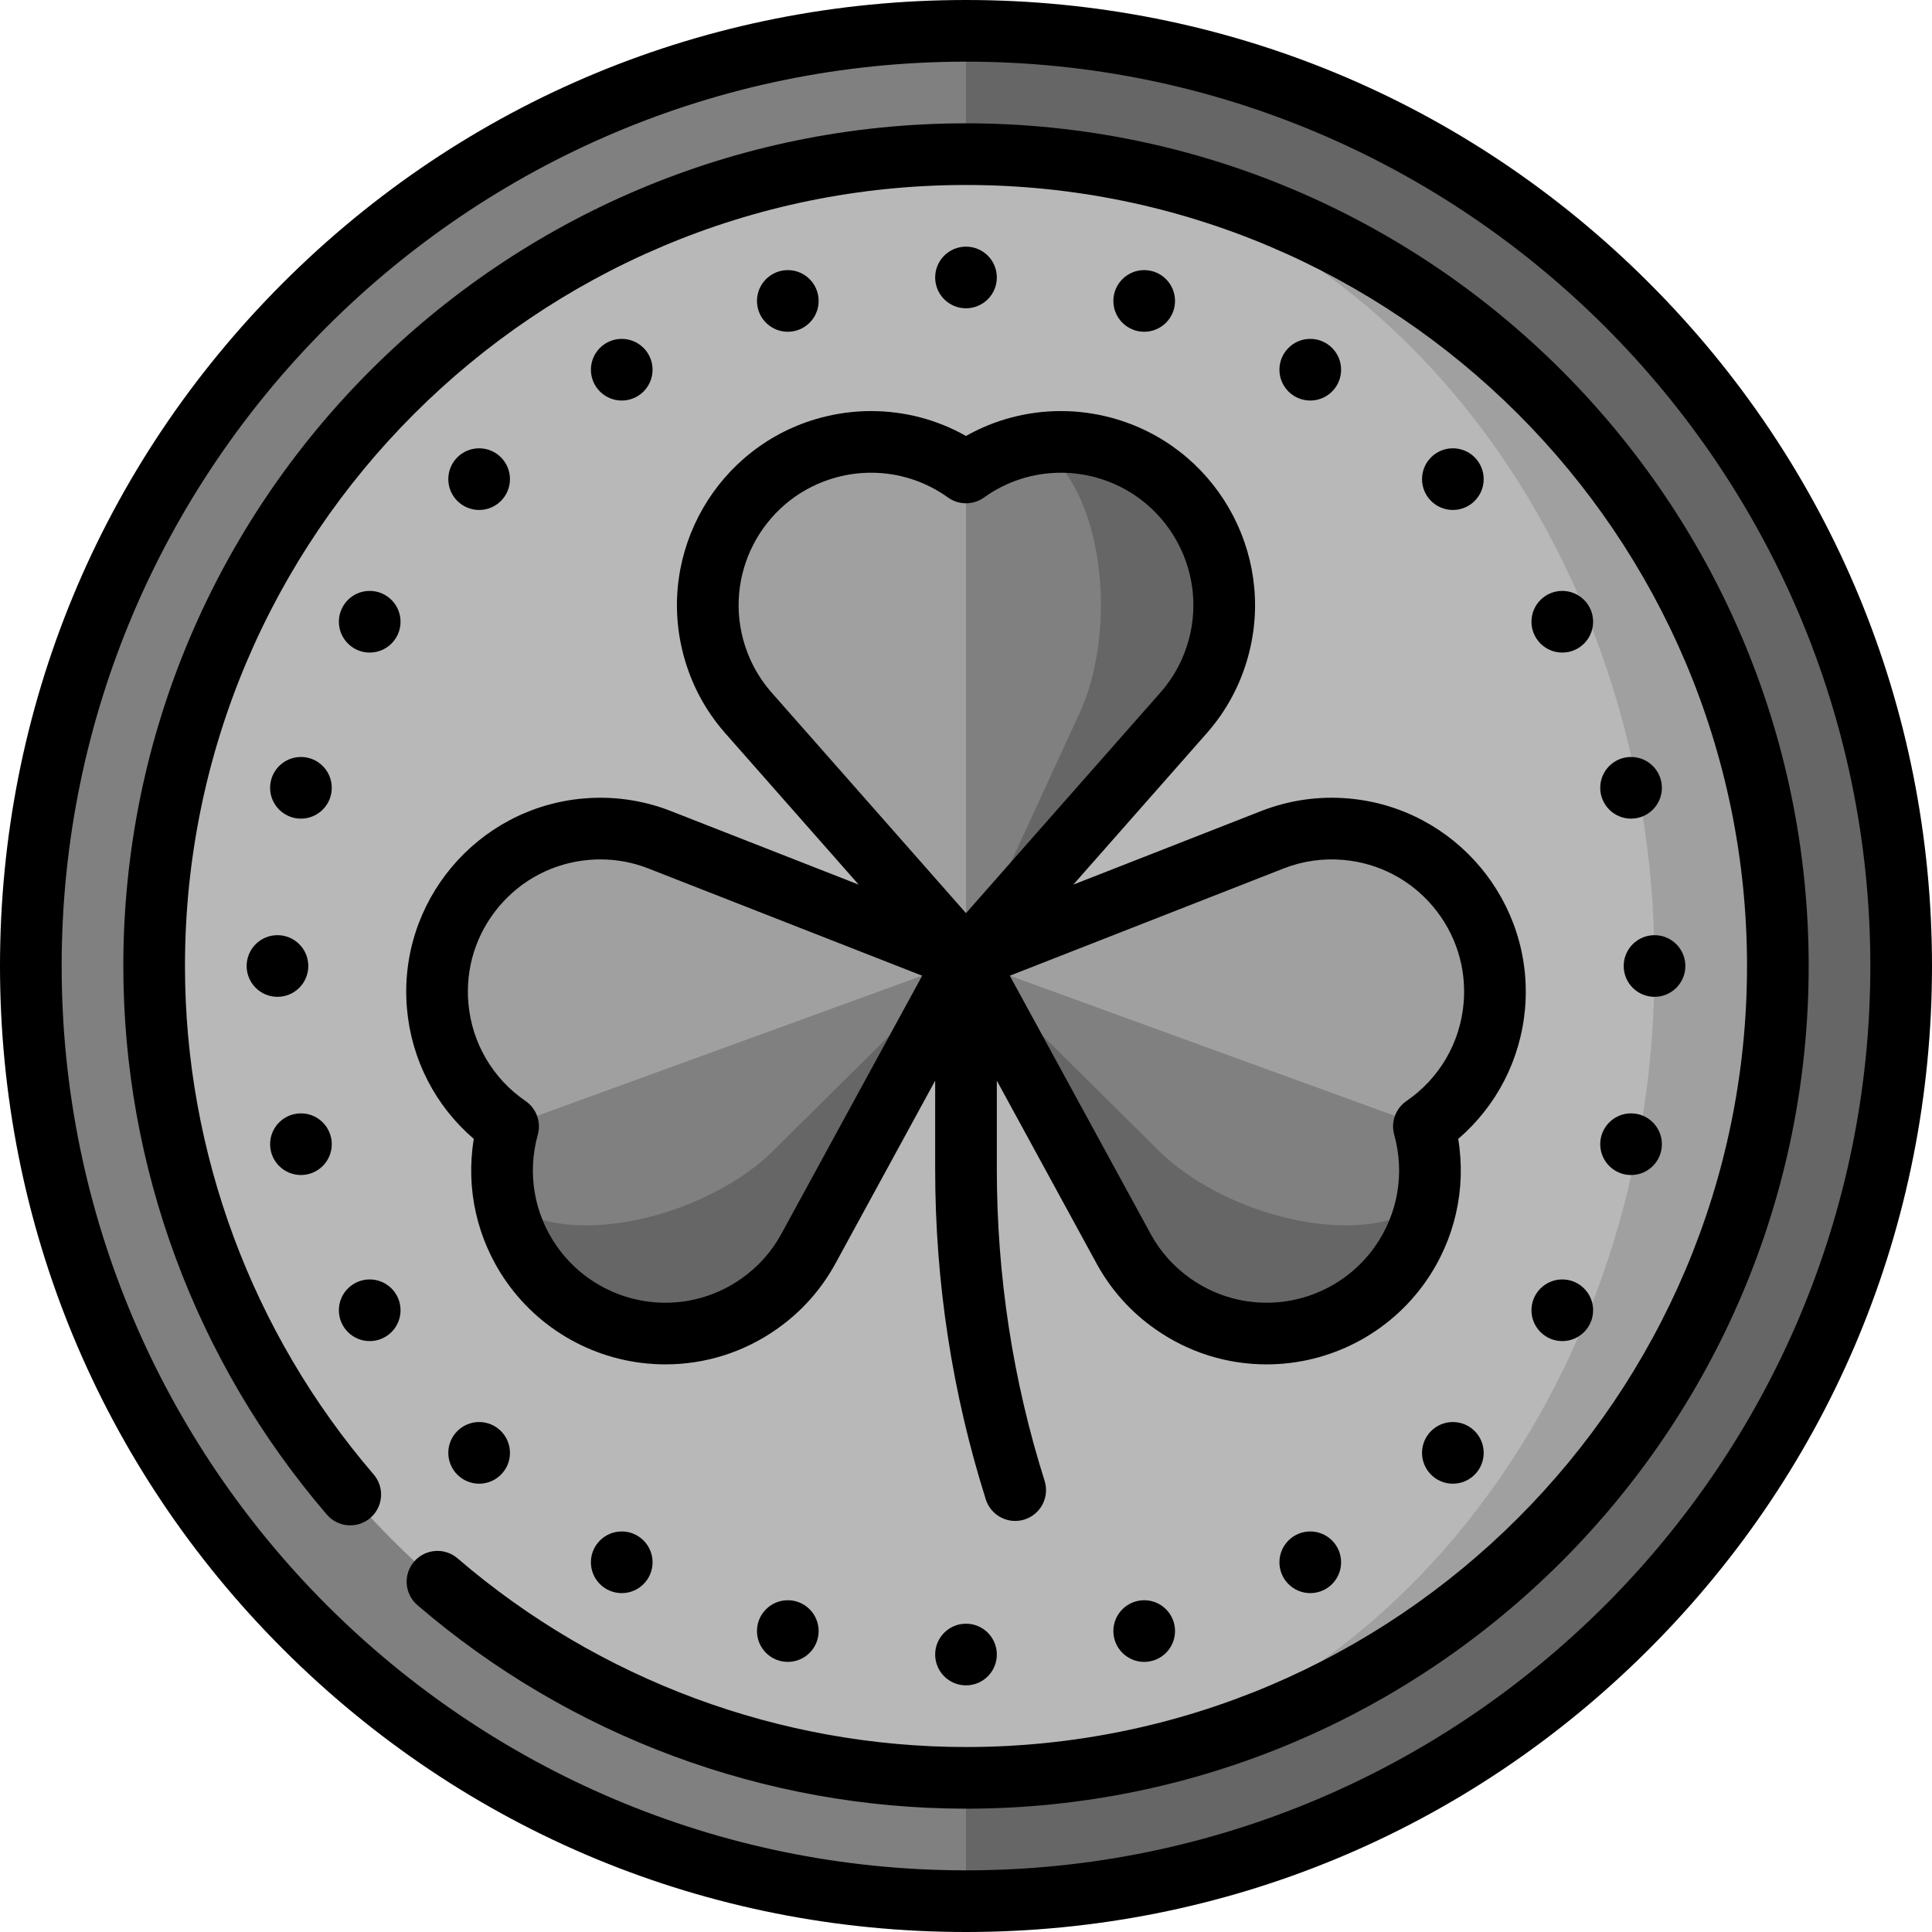
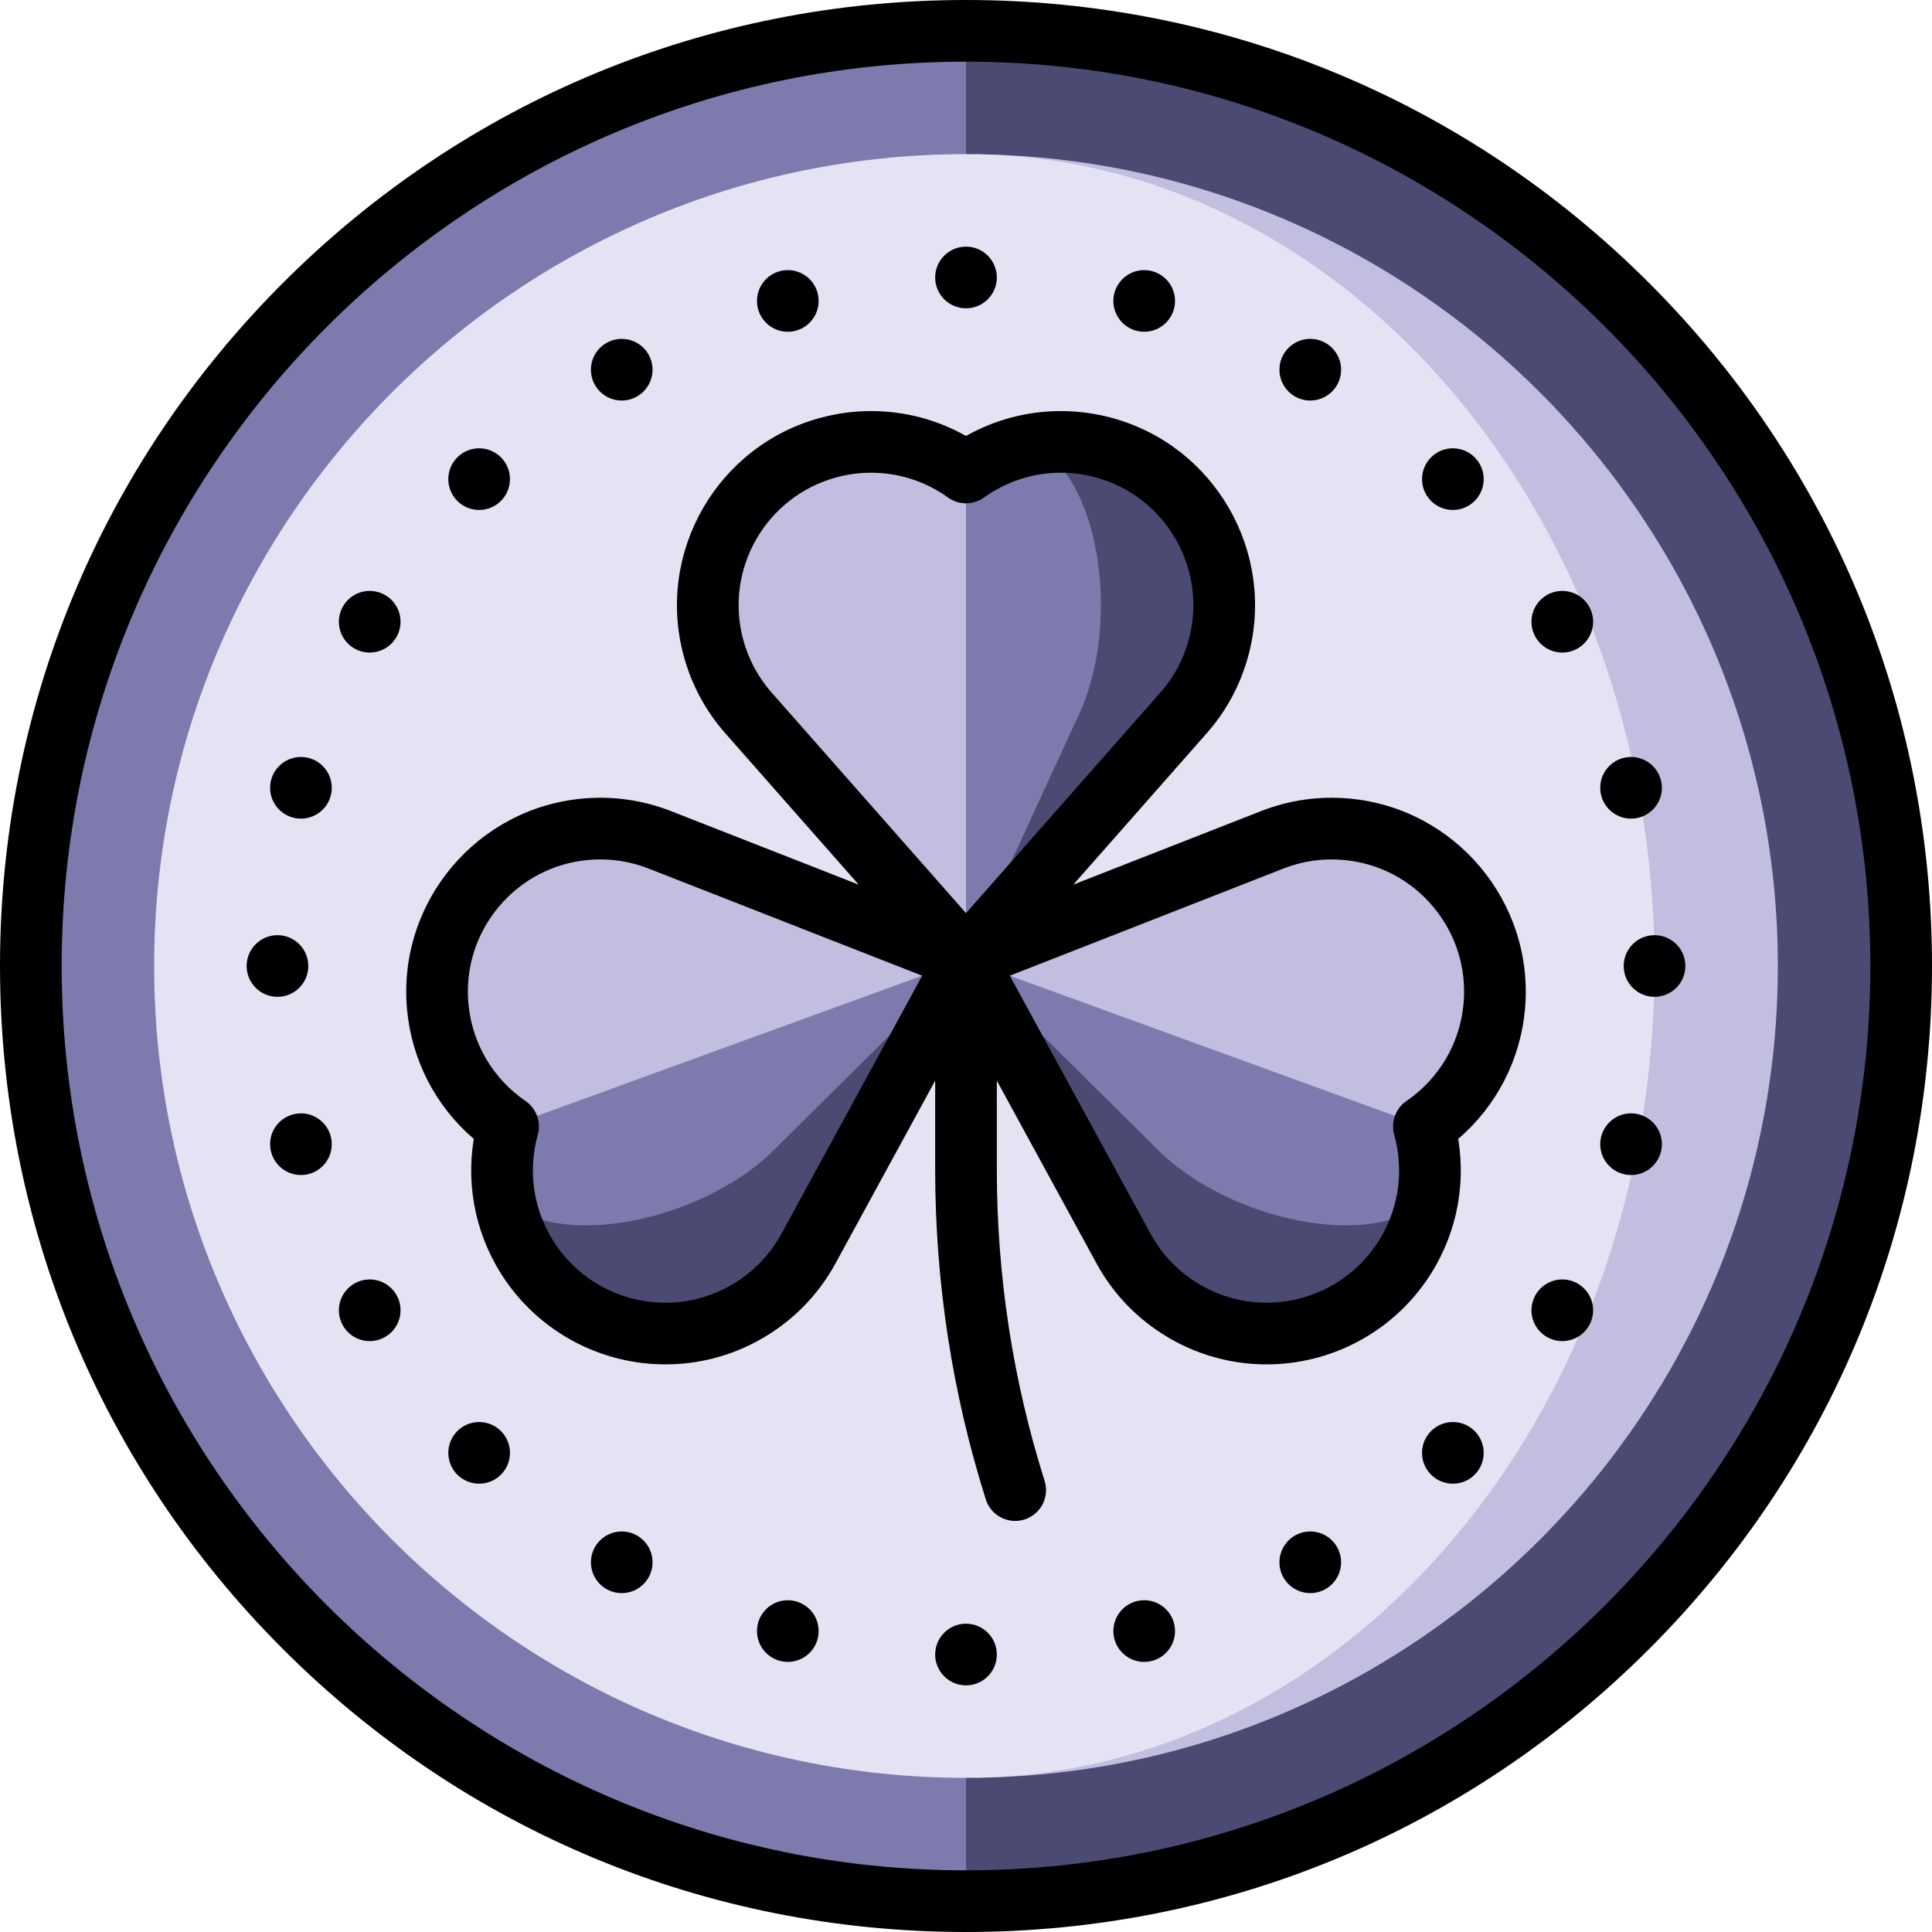
<svg xmlns="http://www.w3.org/2000/svg" height="800px" width="800px" version="1.1" id="Layer_1" viewBox="0 0 512 512" xml:space="preserve">
-   <path style="fill:#666666;" d="M256,8.17L179.745,256L256,503.83c136.873,0,247.83-110.957,247.83-247.83S392.873,8.17,256,8.17z" />
-   <path style="fill:#808080;" d="M8.17,256c0,136.873,110.957,247.83,247.83,247.83V8.17C119.127,8.17,8.17,119.127,8.17,256z" />
-   <path style="fill:#A0A0A0;" d="M258.353,40.873v430.254c117.553-1.253,212.796-97.28,212.796-215.127S375.906,42.126,258.353,40.873  z" />
-   <path style="fill:#B8B8B8;" d="M258.353,40.873C357.888,42.365,438.468,138.294,438.468,256s-80.58,213.635-180.115,215.127  c-0.784,0.011-1.569,0.022-2.353,0.022c-118.631,0-215.149-96.517-215.149-215.149S137.368,40.851,256,40.851  C256.784,40.851,257.569,40.862,258.353,40.873z" />
-   <path style="fill:#666666;" d="M371.128,334.958c3.833-5.468,6.218-11.509,7.228-17.691L256,254.346l41.823,76.676  c3.093,5.612,7.466,10.635,13.077,14.555C330.464,359.283,357.423,354.523,371.128,334.958z" />
-   <path style="fill:#808080;" d="M377.345,298.512c1.698,6.067,2.064,12.483,1.011,18.754c-0.381,0.475-0.815,0.932-1.289,1.375  c-9.935,9.205-34.658,7.824-55.233-3.108c-5.897-3.132-10.8-6.702-14.582-10.42L256,254.346l90.491-1.842L377.345,298.512z" />
-   <path style="fill:#A0A0A0;" d="M377.345,298.512L256,254.346l81.324-31.854c5.976-2.311,12.556-3.348,19.373-2.744  c23.797,2.077,41.389,23.052,39.312,46.849C394.837,280.013,387.659,291.451,377.345,298.512z" />
-   <path style="fill:#666666;" d="M140.872,334.958c-3.833-5.468-6.218-11.509-7.228-17.691L256,254.346l-41.823,76.676  c-3.093,5.612-7.466,10.635-13.077,14.555C181.536,359.283,154.577,354.523,140.872,334.958z" />
-   <path style="fill:#808080;" d="M134.655,298.512c-1.698,6.067-2.064,12.483-1.011,18.754c0.381,0.475,0.815,0.932,1.289,1.375  c9.935,9.205,34.658,7.824,55.233-3.108c5.897-3.132,10.8-6.702,14.582-10.42L256,254.346l-90.491-1.842L134.655,298.512z" />
-   <path style="fill:#A0A0A0;" d="M134.655,298.512L256,254.346l-81.324-31.854c-5.976-2.311-12.556-3.348-19.373-2.744  c-23.797,2.077-41.389,23.052-39.312,46.849C117.163,280.013,124.341,291.451,134.655,298.512z" />
-   <path style="fill:#666666;" d="M292.374,118.59c-6.449-1.732-12.942-1.906-19.096-0.741L256,254.346l57.747-65.525  c4.216-4.826,7.44-10.654,9.205-17.266C329.14,148.482,315.446,124.778,292.374,118.59z" />
-   <path style="fill:#808080;" d="M256,125.213c5.12-3.671,11.024-6.209,17.277-7.364c0.577,0.196,1.155,0.447,1.732,0.741  c12.048,6.188,19.205,29.892,15.97,52.965c-0.926,6.612-2.604,12.441-4.804,17.266L256,254.346l-32.681-84.404L256,125.213z" />
-   <path style="fill:#A0A0A0;" d="M256,125.213v129.133l-57.747-65.525c-4.216-4.826-7.44-10.654-9.205-17.266  c-6.188-23.073,7.506-46.777,30.578-52.965C232.633,115.104,245.836,117.936,256,125.213z" />
+   <path style="fill:#4B4A72  ;" d="M256,8.17L179.745,256L256,503.83c136.873,0,247.83-110.957,247.83-247.83S392.873,8.17,256,8.17z" />
+   <path style="fill:#7D7BAE  ;" d="M8.17,256c0,136.873,110.957,247.83,247.83,247.83V8.17C119.127,8.17,8.17,119.127,8.17,256z" />
+   <path style="fill:#C1BEE0  ;" d="M258.353,40.873v430.254c117.553-1.253,212.796-97.28,212.796-215.127S375.906,42.126,258.353,40.873  z" />
+   <path style="fill:#E5E3F3  ;" d="M258.353,40.873C357.888,42.365,438.468,138.294,438.468,256s-80.58,213.635-180.115,215.127  c-0.784,0.011-1.569,0.022-2.353,0.022c-118.631,0-215.149-96.517-215.149-215.149S137.368,40.851,256,40.851  C256.784,40.851,257.569,40.862,258.353,40.873z" />
+   <path style="fill:#4B4A72  ;" d="M371.128,334.958c3.833-5.468,6.218-11.509,7.228-17.691L256,254.346l41.823,76.676  c3.093,5.612,7.466,10.635,13.077,14.555C330.464,359.283,357.423,354.523,371.128,334.958z" />
+   <path style="fill:#7D7BAE  ;" d="M377.345,298.512c1.698,6.067,2.064,12.483,1.011,18.754c-0.381,0.475-0.815,0.932-1.289,1.375  c-9.935,9.205-34.658,7.824-55.233-3.108c-5.897-3.132-10.8-6.702-14.582-10.42L256,254.346l90.491-1.842L377.345,298.512z" />
+   <path style="fill:#C1BEE0  ;" d="M377.345,298.512L256,254.346l81.324-31.854c5.976-2.311,12.556-3.348,19.373-2.744  c23.797,2.077,41.389,23.052,39.312,46.849C394.837,280.013,387.659,291.451,377.345,298.512z" />
+   <path style="fill:#4B4A72  ;" d="M140.872,334.958c-3.833-5.468-6.218-11.509-7.228-17.691L256,254.346l-41.823,76.676  c-3.093,5.612-7.466,10.635-13.077,14.555C181.536,359.283,154.577,354.523,140.872,334.958z" />
+   <path style="fill:#7D7BAE  ;" d="M134.655,298.512c-1.698,6.067-2.064,12.483-1.011,18.754c0.381,0.475,0.815,0.932,1.289,1.375  c9.935,9.205,34.658,7.824,55.233-3.108c5.897-3.132,10.8-6.702,14.582-10.42L256,254.346l-90.491-1.842L134.655,298.512z" />
+   <path style="fill:#C1BEE0  ;" d="M134.655,298.512L256,254.346l-81.324-31.854c-5.976-2.311-12.556-3.348-19.373-2.744  c-23.797,2.077-41.389,23.052-39.312,46.849C117.163,280.013,124.341,291.451,134.655,298.512z" />
+   <path style="fill:#4B4A72  ;" d="M292.374,118.59c-6.449-1.732-12.942-1.906-19.096-0.741L256,254.346l57.747-65.525  c4.216-4.826,7.44-10.654,9.205-17.266C329.14,148.482,315.446,124.778,292.374,118.59z" />
+   <path style="fill:#7D7BAE  ;" d="M256,125.213c5.12-3.671,11.024-6.209,17.277-7.364c0.577,0.196,1.155,0.447,1.732,0.741  c12.048,6.188,19.205,29.892,15.97,52.965c-0.926,6.612-2.604,12.441-4.804,17.266L256,254.346l-32.681-84.404L256,125.213z" />
+   <path style="fill:#C1BEE0  ;" d="M256,125.213v129.133l-57.747-65.525c-4.216-4.826-7.44-10.654-9.205-17.266  c-6.188-23.073,7.506-46.777,30.578-52.965C232.633,115.104,245.836,117.936,256,125.213z" />
  <path d="M437.019,74.981C388.667,26.628,324.38,0,256,0S123.333,26.628,74.981,74.981C26.628,123.332,0,187.62,0,256  s26.628,132.668,74.981,181.019C123.333,485.372,187.62,512,256,512s132.667-26.628,181.019-74.981  C485.372,388.668,512,324.38,512,256S485.372,123.332,437.019,74.981z M256,495.66c-132.149,0-239.66-107.51-239.66-239.66  S123.851,16.34,256,16.34S495.66,123.851,495.66,256S388.149,495.66,256,495.66z" />
  <path d="M107.851,267.308c1.181,13.497,7.55,25.8,17.71,34.515c-2.181,13.206,0.848,26.725,8.619,37.823  c9.613,13.73,25.371,21.927,42.153,21.928c10.579,0,20.763-3.217,29.453-9.302c6.506-4.555,11.737-10.381,15.563-17.339  l26.481-48.547v23.561c0,29.834,4.515,59.244,13.418,87.41c1.101,3.483,4.319,5.709,7.788,5.709c0.816,0,1.646-0.123,2.465-0.382  c4.302-1.361,6.688-5.95,5.328-10.253c-8.4-26.572-12.658-54.323-12.658-82.484v-23.56l26.493,48.571  c3.813,6.934,9.045,12.76,15.55,17.314c8.691,6.085,18.875,9.302,29.452,9.302c16.782,0,32.54-8.197,42.154-21.928  c7.772-11.098,10.8-24.617,8.619-37.823c10.159-8.715,16.529-21.018,17.71-34.515c2.472-28.242-18.496-53.228-46.738-55.7  c-7.865-0.687-15.709,0.425-23.067,3.279l-49.903,19.546l35.454-40.23c5.21-5.953,8.896-12.862,10.951-20.533  c7.337-27.384-8.972-55.632-36.355-62.969c-4.364-1.17-8.85-1.763-13.332-1.763c-8.884,0-17.48,2.266-25.159,6.596  c-7.679-4.33-16.274-6.596-25.159-6.596c-4.482,0-8.968,0.593-13.332,1.763c-27.383,7.338-43.692,35.586-36.355,62.971  c2.056,7.671,5.741,14.579,10.969,20.555l35.435,40.208l-49.927-19.557c-7.328-2.842-15.177-3.957-23.041-3.268  C126.346,214.079,105.379,239.066,107.851,267.308z M340.277,230.111c4.996-1.937,10.341-2.696,15.71-2.224  c9.333,0.817,17.789,5.219,23.811,12.395c6.021,7.177,8.888,16.27,8.071,25.602c-0.917,10.492-6.435,19.928-15.138,25.891  c-2.884,1.976-4.191,5.568-3.252,8.935c2.835,10.162,0.995,20.936-5.046,29.564c-6.559,9.367-17.314,14.96-28.769,14.96  c-7.206,0-14.15-2.195-20.08-6.348c-4.438-3.108-8.007-7.079-10.591-11.777l-37.384-68.536L340.277,230.111z M196.937,169.44  c-5.006-18.681,6.121-37.951,24.803-42.958c2.985-0.8,6.048-1.205,9.102-1.205c7.336,0,14.393,2.273,20.404,6.575  c2.842,2.034,6.666,2.034,9.509,0c6.012-4.302,13.068-6.575,20.404-6.575c3.055,0,6.117,0.405,9.102,1.206  c18.68,5.006,29.806,24.275,24.803,42.957c-1.403,5.234-3.914,9.945-7.446,13.98L256,241.99l-51.599-58.549  C200.851,179.385,198.34,174.674,196.937,169.44z M132.201,240.282c6.022-7.177,14.479-11.579,23.811-12.395  c1.027-0.09,2.068-0.136,3.094-0.136c4.332,0,8.577,0.794,12.591,2.351l72.692,28.473l-37.372,68.511  c-2.597,4.723-6.165,8.694-10.603,11.802c-5.93,4.153-12.872,6.347-20.078,6.347c-11.458,0-22.213-5.593-28.771-14.96  c-6.041-8.627-7.879-19.403-5.046-29.564c0.938-3.367-0.368-6.959-3.252-8.935c-8.702-5.963-14.221-15.399-15.138-25.892  C123.312,256.55,126.18,247.458,132.201,240.282z" />
-   <path d="M256,32.681C132.862,32.681,32.681,132.861,32.681,256c0,53.286,19.16,104.921,53.948,145.392  c2.941,3.423,8.102,3.81,11.521,0.869c3.423-2.941,3.812-8.1,0.87-11.522c-32.242-37.508-50-85.359-50-134.739  c0-114.128,92.85-206.979,206.979-206.979S462.979,141.872,462.979,256S370.129,462.979,256,462.979  c-49.38,0-97.232-17.757-134.741-50c-3.421-2.94-8.579-2.552-11.521,0.869c-2.941,3.422-2.552,8.58,0.87,11.522  c40.471,34.79,92.106,53.948,145.392,53.948c123.138,0,223.319-100.18,223.319-223.319S379.138,32.681,256,32.681z" />
  <circle cx="256" cy="73.532" r="8.17" />
  <circle cx="208.776" cy="79.752" r="8.17" />
  <circle cx="164.766" cy="97.977" r="8.17" />
  <circle cx="126.976" cy="126.976" r="8.17" />
  <circle cx="97.977" cy="164.766" r="8.17" />
  <circle cx="79.752" cy="208.776" r="8.17" />
  <circle cx="73.532" cy="256" r="8.17" />
  <circle cx="79.752" cy="303.224" r="8.17" />
  <circle cx="97.977" cy="347.234" r="8.17" />
  <circle cx="126.976" cy="385.024" r="8.17" />
  <circle cx="164.766" cy="414.023" r="8.17" />
  <circle cx="208.776" cy="432.248" r="8.17" />
  <circle cx="256" cy="438.468" r="8.17" />
  <circle cx="303.224" cy="432.248" r="8.17" />
  <circle cx="347.234" cy="414.023" r="8.17" />
  <circle cx="385.024" cy="385.024" r="8.17" />
  <circle cx="414.023" cy="347.234" r="8.17" />
  <circle cx="432.248" cy="303.224" r="8.17" />
  <circle cx="438.468" cy="256" r="8.17" />
  <circle cx="432.248" cy="208.776" r="8.17" />
  <circle cx="414.023" cy="164.766" r="8.17" />
  <circle cx="385.024" cy="126.976" r="8.17" />
  <circle cx="347.234" cy="97.977" r="8.17" />
  <circle cx="303.224" cy="79.752" r="8.17" />
</svg>
